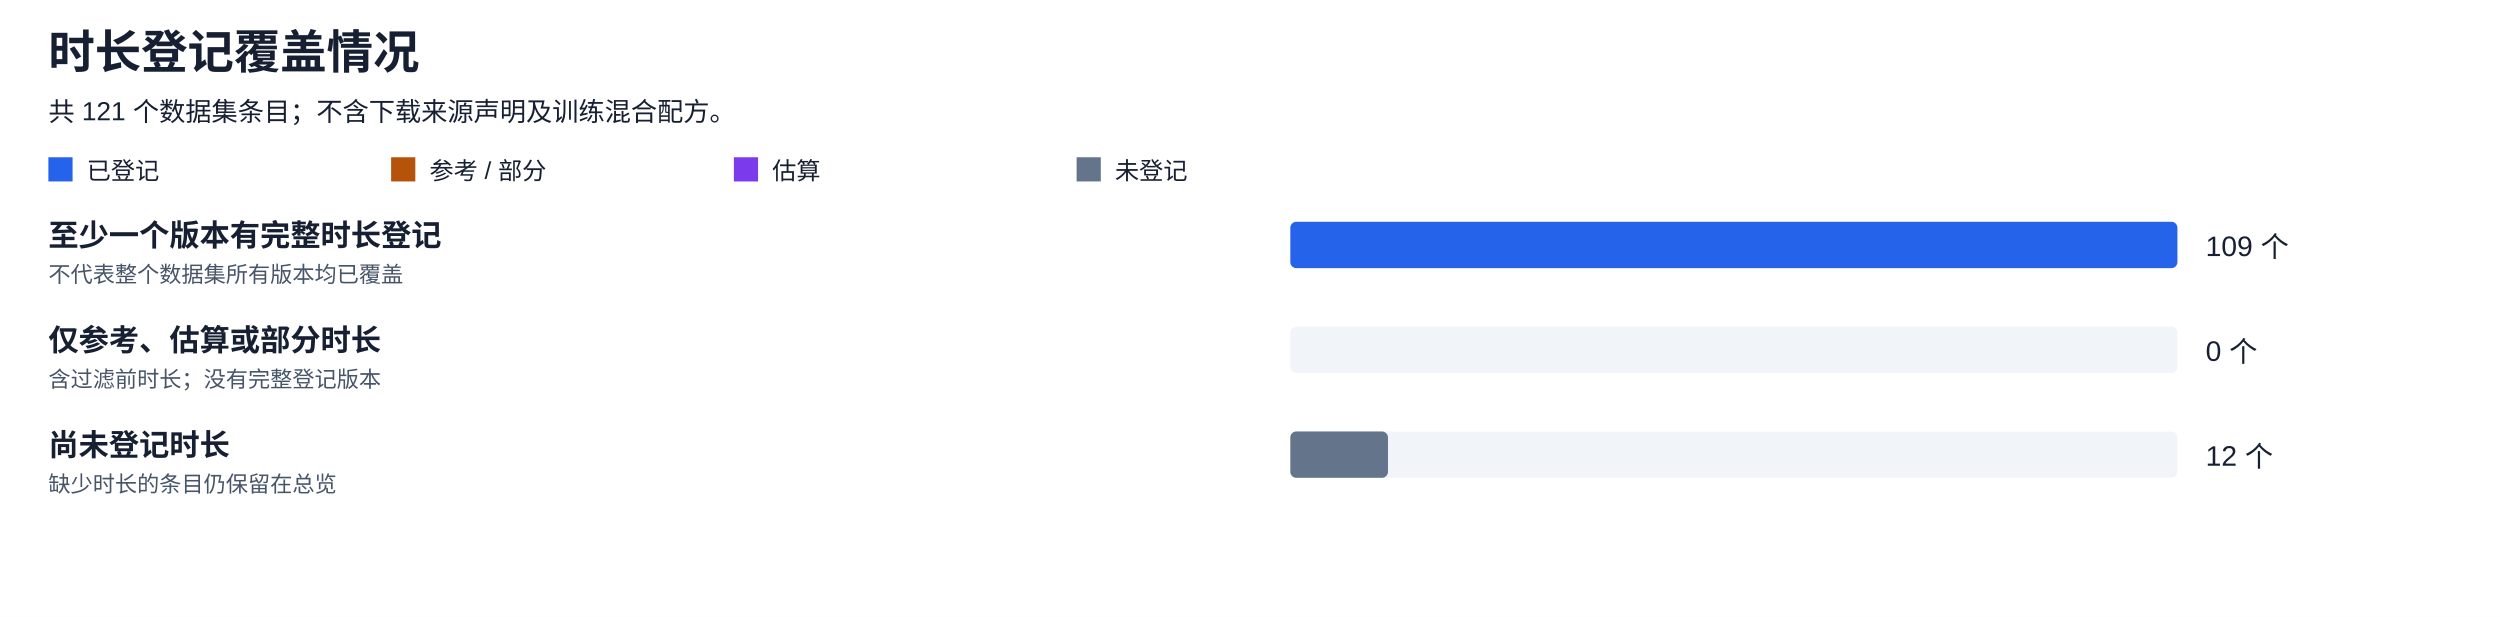
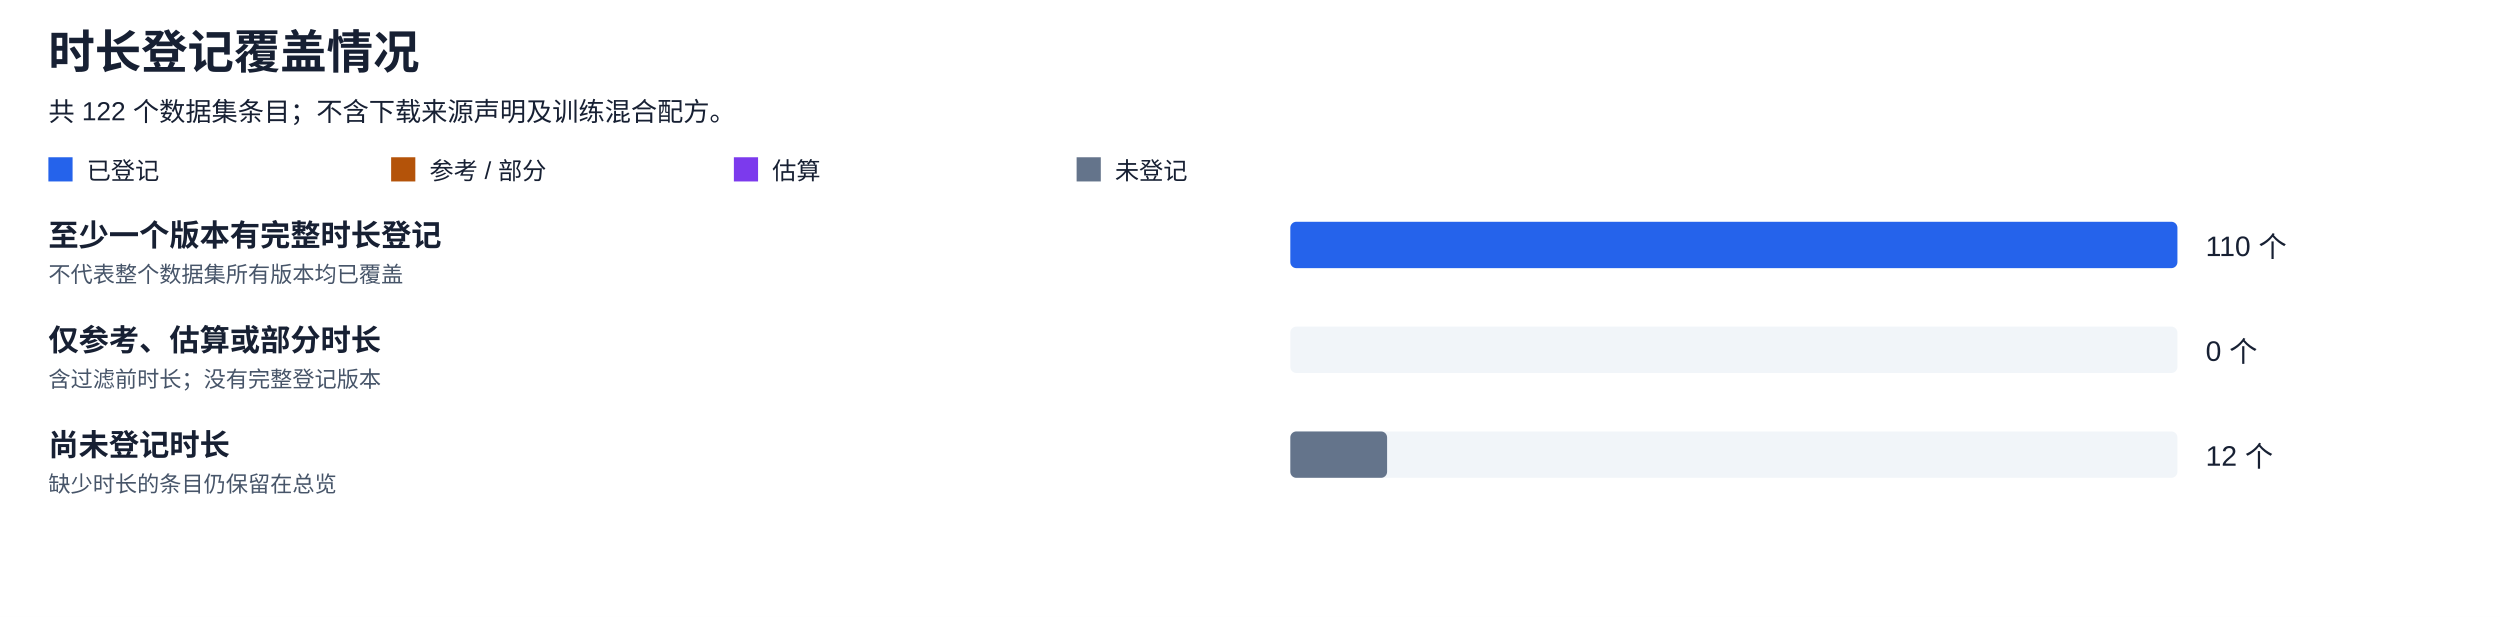
<svg xmlns="http://www.w3.org/2000/svg" width="1240" height="306" viewBox="0 0 1240 306" role="img" aria-labelledby="title desc">
  <rect width="100%" height="100%" fill="white" />
  <g font-family="Arial, Noto Sans CJK SC, Microsoft YaHei, sans-serif" fill="#172033">
    <text x="24" y="34" font-size="23" font-weight="700">时长登记覆盖情况</text>
-     <text x="24" y="60" font-size="13">共 121 个数据集条目；不含下载来源声明及训练混合配方。</text>
+     <text x="24" y="60" font-size="13">共 122 个数据集条目；不含下载来源声明及训练混合配方。</text>
    <rect x="24" y="78" width="12" height="12" fill="#2563eb" />
    <text x="43" y="89" font-size="12">已登记</text>
    <rect x="194" y="78" width="12" height="12" fill="#b45309" />
    <text x="213" y="89" font-size="12">参考 / 部分</text>
    <rect x="364" y="78" width="12" height="12" fill="#7c3aed" />
    <text x="383" y="89" font-size="12">估算</text>
    <rect x="534" y="78" width="12" height="12" fill="#64748b" />
    <text x="553" y="89" font-size="12">未登记</text>
    <text x="24" y="122" font-size="15" font-weight="600">至少一个版本有完整时长登记</text>
    <text x="24" y="140" font-size="11" fill="#475569">不代表整个数据集所有版本均已覆盖</text>
    <rect x="640" y="110" width="440" height="23" rx="3" fill="#f1f5f9" />
    <rect x="640" y="110" width="440.00" height="23" rx="3" fill="#2563eb" />
-     <text x="1094" y="127" font-size="14">109 个</text>
+     <text x="1094" y="127" font-size="14">110 个</text>
    <text x="24" y="174" font-size="15" font-weight="600">仅参考、估算或部分时长</text>
    <text x="24" y="192" font-size="11" fill="#475569">含过滤前时长；没有完整登记版本</text>
    <rect x="640" y="162" width="440" height="23" rx="3" fill="#f1f5f9" />
    <rect x="640" y="162" width="0.00" height="23" rx="3" fill="#b45309" />
    <text x="1094" y="179" font-size="14">0 个</text>
    <text x="24" y="226" font-size="15" font-weight="600">尚未登记时长</text>
    <text x="24" y="244" font-size="11" fill="#475569">缺少时长的条目仍保留在总览</text>
    <rect x="640" y="214" width="440" height="23" rx="3" fill="#f1f5f9" />
-     <rect x="640" y="214" width="48.44" height="23" rx="3" fill="#64748b" />
+     <rect x="640" y="214" width="48.00" height="23" rx="3" fill="#64748b" />
    <text x="1094" y="231" font-size="14">12 个</text>
  </g>
</svg>
